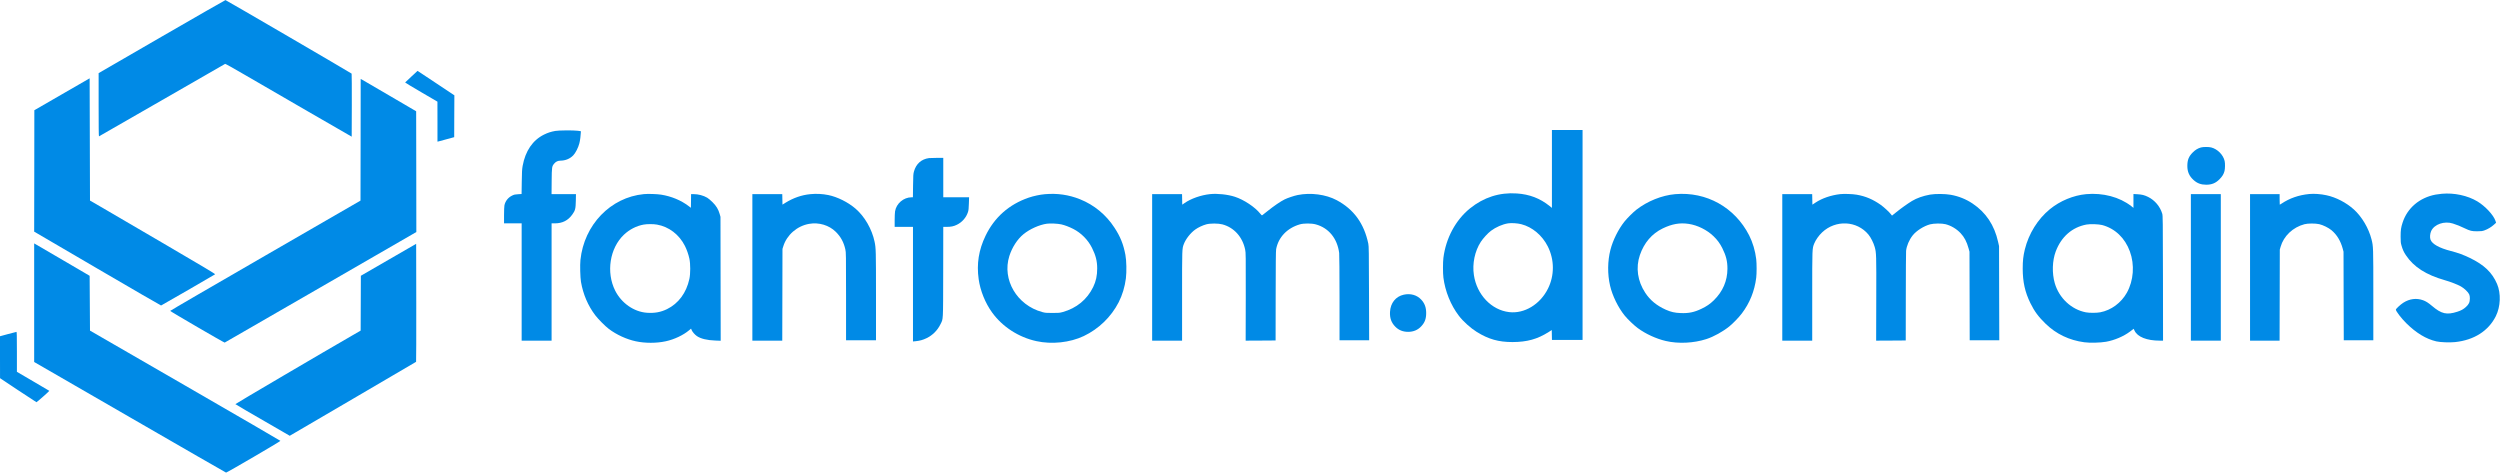
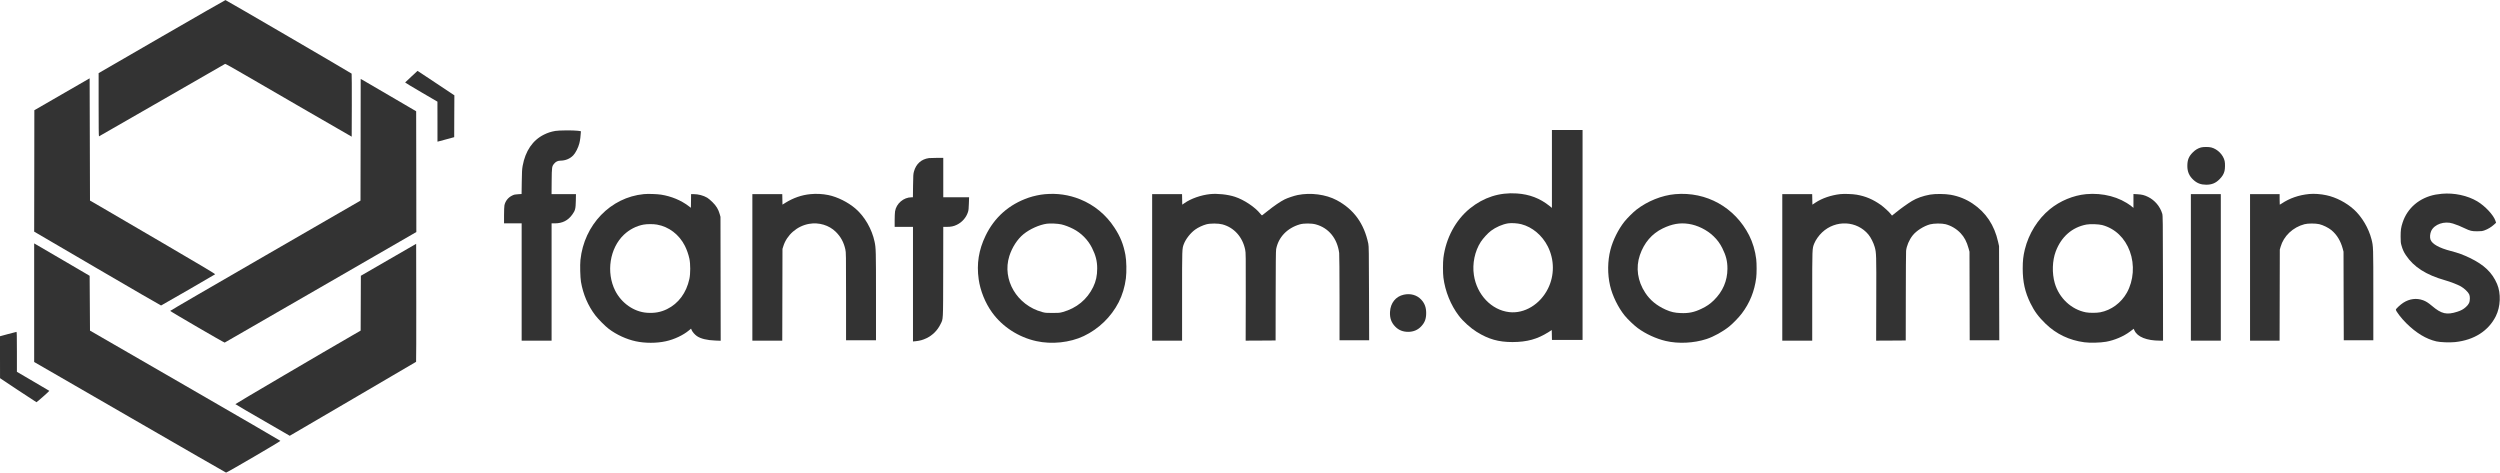
<svg xmlns="http://www.w3.org/2000/svg" version="1.0" width="301.437pt" height="57pt" viewBox="0 0 301.437 57" preserveAspectRatio="xMidYMid meet">
-   <g transform="translate(0,57) scale(0.004247,-0.004247)" fill="#008ae6" stroke="none">
+   <g transform="translate(0,57) scale(0.004247,-0.004247)" fill="#333333" stroke="none">
    <path d="M4592 12382 l-1792 -1037 0 -897 c0 -588 3 -898 10 -898 5 0 810 462 1787 1026 978 565 1786 1029 1795 1032 10 2 229 -119 545 -304 290 -169 1095 -635 1788 -1036 l1260 -727 3 891 c1 491 -1 895 -5 899 -23 22 -3569 2089 -3582 2088 -9 -1 -823 -467 -1809 -1037z" />
    <path d="M11680 11248 c-96 -88 -176 -164 -178 -168 -2 -4 204 -129 457 -276 l460 -269 1 -568 0 -567 28 6 c15 4 122 33 237 64 l210 57 2 594 3 594 -496 330 c-273 182 -508 338 -523 347 l-27 17 -174 -161z" />
    <path d="M1760 10745 l-785 -453 -2 -1724 -3 -1723 1796 -1050 c988 -577 1801 -1049 1807 -1047 18 5 1520 873 1534 886 10 9 -328 211 -1498 895 -831 486 -1633 955 -1782 1041 l-272 157 -5 1736 -5 1735 -785 -453z" />
    <path d="M10238 9453 l-3 -1727 -2703 -1561 c-1486 -858 -2701 -1564 -2700 -1570 4 -16 1532 -906 1547 -900 7 3 1235 710 2727 1572 l2714 1567 -2 1714 -3 1714 -760 445 c-418 244 -772 451 -787 459 l-28 14 -2 -1727z" />
    <path d="M44060 8625 l0 -1106 -67 54 c-272 218 -569 332 -930 356 -492 34 -940 -110 -1330 -425 -407 -330 -683 -843 -754 -1404 -16 -122 -16 -438 0 -560 50 -391 209 -783 440 -1085 120 -158 334 -350 508 -458 335 -207 618 -287 1014 -287 413 1 706 82 1026 285 l88 56 3 -141 3 -140 434 0 435 0 0 2980 0 2980 -435 0 -435 0 0 -1105z m-869 -1569 c311 -79 593 -316 752 -631 190 -379 192 -825 4 -1200 -222 -445 -668 -715 -1099 -665 -503 57 -919 493 -1003 1050 -50 325 25 682 197 947 67 101 197 243 285 310 141 106 330 188 488 213 97 15 267 4 376 -24z" />
    <path d="M15765 9704 c-122 -22 -210 -50 -320 -104 -321 -158 -530 -465 -607 -889 -17 -98 -21 -169 -25 -457 l-5 -341 -99 -6 c-82 -4 -110 -10 -163 -35 -118 -55 -199 -157 -225 -280 -6 -30 -11 -153 -11 -282 l0 -230 250 0 250 0 0 -1665 0 -1665 425 0 425 0 0 1665 0 1665 93 0 c213 0 374 82 493 248 85 117 97 163 102 390 l4 192 -347 0 -346 0 3 368 c4 410 6 421 75 502 46 54 102 79 173 80 144 1 273 55 365 151 66 69 143 220 174 344 20 77 40 231 41 306 l0 36 -88 12 c-125 16 -537 13 -637 -5z" />
    <path d="M62487 9235 c-87 -24 -160 -68 -232 -140 -115 -115 -155 -214 -155 -386 0 -165 54 -287 175 -397 102 -94 212 -135 360 -135 160 0 271 46 380 157 78 79 117 143 140 231 17 67 20 218 4 285 -40 175 -200 338 -380 385 -67 18 -227 18 -292 0z" />
    <path d="M26375 8933 c-216 -29 -367 -163 -427 -380 -20 -71 -22 -109 -26 -405 l-4 -328 -37 0 c-227 0 -435 -177 -470 -400 -6 -36 -11 -149 -11 -252 l0 -188 260 0 260 0 0 -1626 0 -1627 73 7 c122 12 208 36 312 86 172 83 310 221 394 393 82 166 76 47 79 1485 l2 1282 88 0 c132 0 207 15 300 61 148 72 264 206 313 359 17 51 22 102 26 243 l6 177 -367 0 -366 0 0 560 0 560 -187 -1 c-104 -1 -201 -4 -218 -6z" />
    <path d="M69325 7920 c-49 -4 -130 -15 -179 -24 -454 -86 -801 -380 -935 -795 -46 -141 -56 -212 -56 -396 0 -146 4 -181 23 -248 34 -120 66 -191 126 -280 222 -335 573 -559 1110 -712 160 -45 357 -122 453 -176 95 -54 205 -159 234 -223 14 -33 20 -67 20 -114 -1 -113 -27 -169 -114 -248 -70 -63 -135 -99 -242 -133 -302 -97 -452 -62 -720 166 -104 88 -171 130 -252 160 -188 68 -385 43 -564 -72 -82 -53 -209 -171 -209 -195 0 -43 159 -251 298 -387 281 -278 562 -447 852 -514 112 -26 376 -36 531 -20 539 57 947 316 1157 736 135 272 150 645 35 915 -139 325 -365 541 -773 739 -183 88 -332 143 -538 196 -330 85 -530 196 -578 321 -24 62 -15 172 19 247 88 192 375 291 617 212 116 -37 215 -77 334 -135 157 -75 199 -85 356 -85 120 1 143 4 208 27 95 34 192 93 267 161 l60 54 -19 58 c-56 164 -292 416 -513 549 -278 166 -658 248 -1008 216z" />
    <path d="M18278 7910 c-945 -92 -1694 -870 -1799 -1869 -15 -145 -6 -492 15 -621 61 -354 199 -678 408 -952 82 -108 282 -309 383 -385 221 -166 502 -295 765 -351 263 -57 588 -57 849 0 241 51 501 174 668 315 l52 44 20 -45 c22 -52 88 -126 146 -166 108 -75 290 -119 523 -127 l153 -6 -3 1759 -3 1759 -22 78 c-39 136 -95 230 -203 337 -52 52 -120 110 -152 128 -109 64 -253 102 -390 102 l-68 0 -2 -194 -3 -194 -65 49 c-216 164 -488 277 -780 324 -117 18 -375 27 -492 15z m373 -865 c339 -59 631 -282 794 -605 53 -105 101 -242 127 -362 32 -148 32 -428 0 -575 -85 -395 -310 -699 -635 -858 -178 -87 -354 -119 -573 -103 -368 27 -721 274 -899 628 -261 521 -154 1205 248 1587 157 149 355 251 560 288 98 18 277 18 378 0z" />
    <path d="M23005 7909 c-247 -24 -483 -106 -710 -247 l-80 -50 -3 149 -3 149 -424 0 -425 0 0 -2080 0 -2080 425 0 424 0 3 1303 3 1302 23 73 c99 323 393 579 734 638 277 49 566 -38 757 -227 140 -138 226 -295 271 -499 19 -81 20 -141 20 -1332 l0 -1248 425 0 425 0 0 1263 c0 1290 -2 1351 -40 1535 -74 355 -280 714 -538 937 -214 185 -517 336 -777 389 -163 33 -342 42 -510 25z" />
    <path d="M29666 7908 c-142 -12 -322 -51 -461 -98 -558 -192 -973 -559 -1225 -1083 -194 -402 -256 -797 -195 -1232 46 -328 186 -675 382 -946 293 -405 749 -701 1253 -812 440 -98 955 -43 1348 143 425 202 777 543 991 958 105 206 175 437 206 682 23 182 17 504 -14 665 -57 303 -143 516 -309 770 -241 371 -577 647 -979 809 -320 128 -646 175 -997 144z m465 -857 c100 -23 219 -68 338 -128 227 -116 419 -310 533 -538 106 -211 148 -377 148 -583 0 -207 -34 -364 -114 -530 -174 -356 -473 -601 -866 -710 -87 -24 -111 -26 -290 -26 -179 0 -203 2 -291 26 -718 195 -1144 919 -934 1588 78 248 229 481 403 623 177 145 449 267 662 297 97 13 311 4 411 -19z" />
    <path d="M34353 7910 c-257 -27 -543 -128 -723 -254 l-65 -45 -3 149 -3 150 -424 0 -425 0 0 -2080 0 -2080 425 0 425 0 0 1269 c0 1362 -1 1339 51 1476 53 141 190 315 325 411 79 57 211 119 311 146 111 31 343 30 458 -1 330 -88 572 -357 646 -718 18 -87 19 -150 17 -1337 l-3 -1246 425 2 425 3 2 1265 c1 882 5 1283 13 1325 63 340 314 603 675 707 112 32 331 32 450 -1 366 -99 611 -398 665 -812 5 -44 10 -567 10 -1276 l0 -1203 420 0 421 0 -4 1333 c-3 1183 -5 1341 -20 1410 -120 574 -412 976 -897 1235 -307 164 -739 221 -1110 146 -99 -20 -292 -85 -369 -124 -122 -61 -297 -181 -496 -340 -66 -52 -127 -100 -136 -107 -14 -11 -23 -4 -60 43 -147 185 -464 396 -721 479 -204 66 -496 97 -705 75z" />
    <path d="M47560 7909 c-379 -33 -791 -199 -1105 -444 -92 -72 -260 -240 -336 -335 -175 -221 -328 -529 -398 -801 -82 -319 -86 -691 -10 -1019 66 -286 229 -619 416 -850 84 -103 260 -272 368 -352 220 -164 524 -304 795 -367 356 -84 797 -63 1156 54 207 67 467 211 654 362 99 80 270 257 350 363 226 297 363 638 410 1015 15 118 15 404 0 530 -27 231 -100 478 -201 675 -407 797 -1214 1246 -2099 1169z m383 -844 c252 -38 520 -171 705 -350 107 -102 184 -207 250 -340 106 -213 146 -372 145 -585 -2 -344 -131 -644 -387 -895 -104 -102 -207 -173 -350 -240 -206 -99 -361 -131 -589 -122 -168 6 -280 31 -427 97 -258 117 -441 267 -580 478 -219 331 -274 717 -153 1071 120 350 341 608 648 757 265 128 487 167 738 129z" />
    <path d="M52245 7910 c-261 -30 -515 -117 -701 -240 l-89 -59 -3 149 -3 150 -424 0 -425 0 0 -2080 0 -2080 425 0 425 0 0 1259 c0 1373 -1 1354 57 1498 40 101 132 231 224 317 386 363 987 334 1315 -62 67 -81 145 -235 178 -353 46 -163 48 -209 44 -1472 l-3 -1187 420 2 420 3 2 1240 c1 682 4 1268 8 1303 13 139 88 316 188 441 105 132 313 264 492 313 108 29 335 31 440 4 159 -41 312 -132 427 -254 107 -114 174 -240 227 -432 l26 -95 3 -1257 3 -1258 420 0 420 0 -4 1338 -3 1337 -27 120 c-106 475 -344 833 -725 1088 -185 124 -395 208 -618 248 -160 29 -443 31 -589 5 -199 -36 -378 -99 -513 -181 -123 -75 -302 -202 -442 -315 l-125 -100 -29 37 c-53 68 -196 200 -286 265 -227 160 -434 248 -690 292 -116 20 -357 28 -465 16z" />
    <path d="M59225 7909 c-361 -34 -738 -190 -1027 -426 -343 -280 -602 -696 -712 -1144 -45 -188 -60 -317 -60 -544 0 -376 64 -665 218 -980 115 -234 228 -387 434 -587 301 -291 670 -467 1097 -524 161 -22 451 -14 619 15 240 43 500 154 681 291 l101 77 24 -51 c83 -180 348 -286 720 -286 l90 0 -2 1773 c-3 1670 -4 1775 -21 1832 -61 204 -211 382 -402 476 -104 51 -176 69 -307 76 l-108 6 0 -197 0 -196 -62 49 c-332 259 -805 384 -1283 340z m457 -877 c364 -97 646 -365 786 -748 140 -380 107 -828 -85 -1173 -162 -289 -445 -497 -756 -556 -103 -20 -308 -20 -407 -1 -413 79 -762 406 -884 828 -82 286 -71 639 28 902 157 416 464 685 870 762 104 20 349 12 448 -14z" />
    <path d="M65560 7913 c-298 -29 -556 -119 -788 -274 -24 -16 -45 -29 -48 -29 -2 0 -4 68 -4 150 l0 150 -420 0 -420 0 0 -2080 0 -2080 420 0 419 0 3 1293 3 1292 22 78 c87 307 349 556 679 643 96 25 309 26 419 1 106 -24 264 -102 347 -171 152 -127 261 -305 320 -527 l22 -84 3 -1257 4 -1258 419 0 420 0 0 1286 c0 1381 0 1375 -51 1579 -81 318 -272 641 -502 850 -214 193 -505 345 -778 403 -158 35 -353 49 -489 35z" />
    <path d="M62200 5830 l0 -2080 425 0 425 0 0 2080 0 2080 -425 0 -425 0 0 -2080z" />
    <path d="M970 4828 l0 -1684 2716 -1568 c1493 -863 2723 -1570 2732 -1572 20 -5 1546 887 1543 901 -1 6 -1218 712 -2704 1570 l-2702 1560 -5 778 -5 778 -731 428 c-402 235 -757 442 -788 460 l-56 32 0 -1683z" />
    <path d="M11030 6046 l-785 -454 -3 -778 -3 -779 -232 -134 c-757 -435 -3327 -1945 -3325 -1953 3 -8 405 -242 1389 -809 l155 -90 1790 1047 c984 575 1792 1049 1797 1053 4 4 6 759 5 1679 l-3 1671 -785 -453z" />
    <path d="M39854 5055 c-229 -50 -378 -236 -391 -490 -9 -176 38 -306 153 -421 96 -97 216 -144 362 -144 150 0 276 53 372 157 101 108 140 212 140 378 0 159 -43 275 -142 381 -122 130 -302 181 -494 139z" />
    <path d="M228 3937 l-228 -62 0 -595 1 -595 510 -340 c281 -187 517 -341 524 -343 10 -2 365 312 365 323 0 1 -207 123 -460 271 l-460 269 0 568 c0 447 -3 567 -12 566 -7 0 -115 -28 -240 -62z" />
  </g>
</svg>
